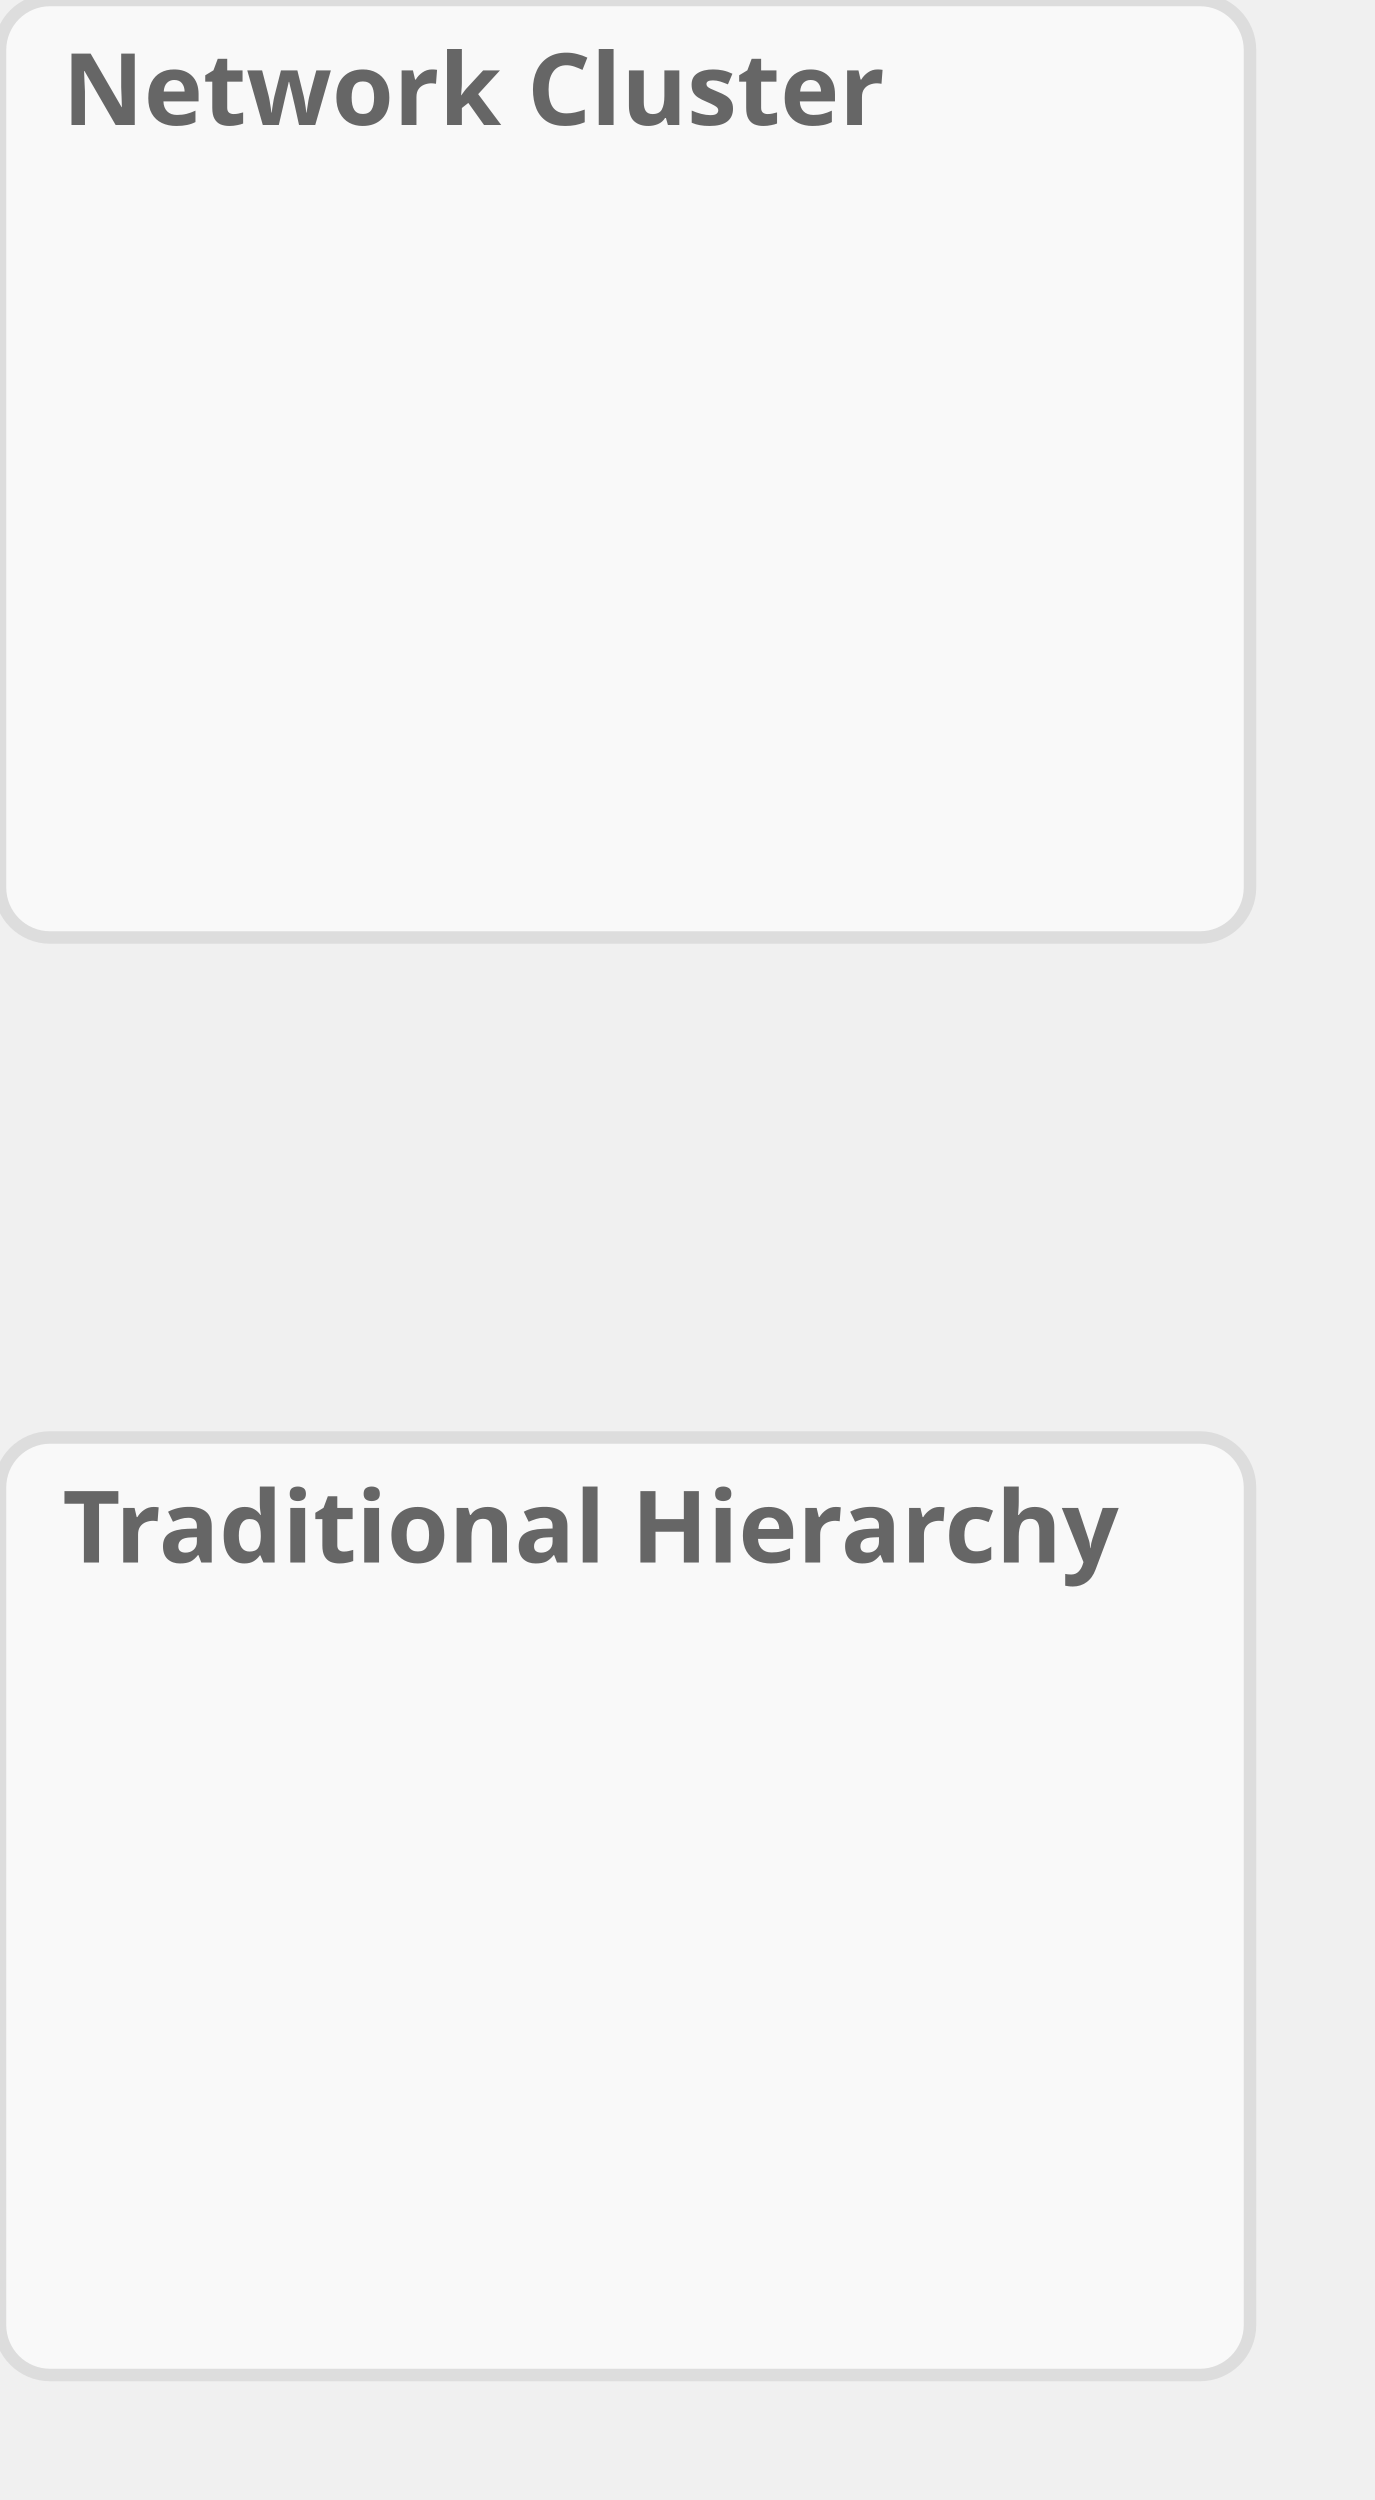
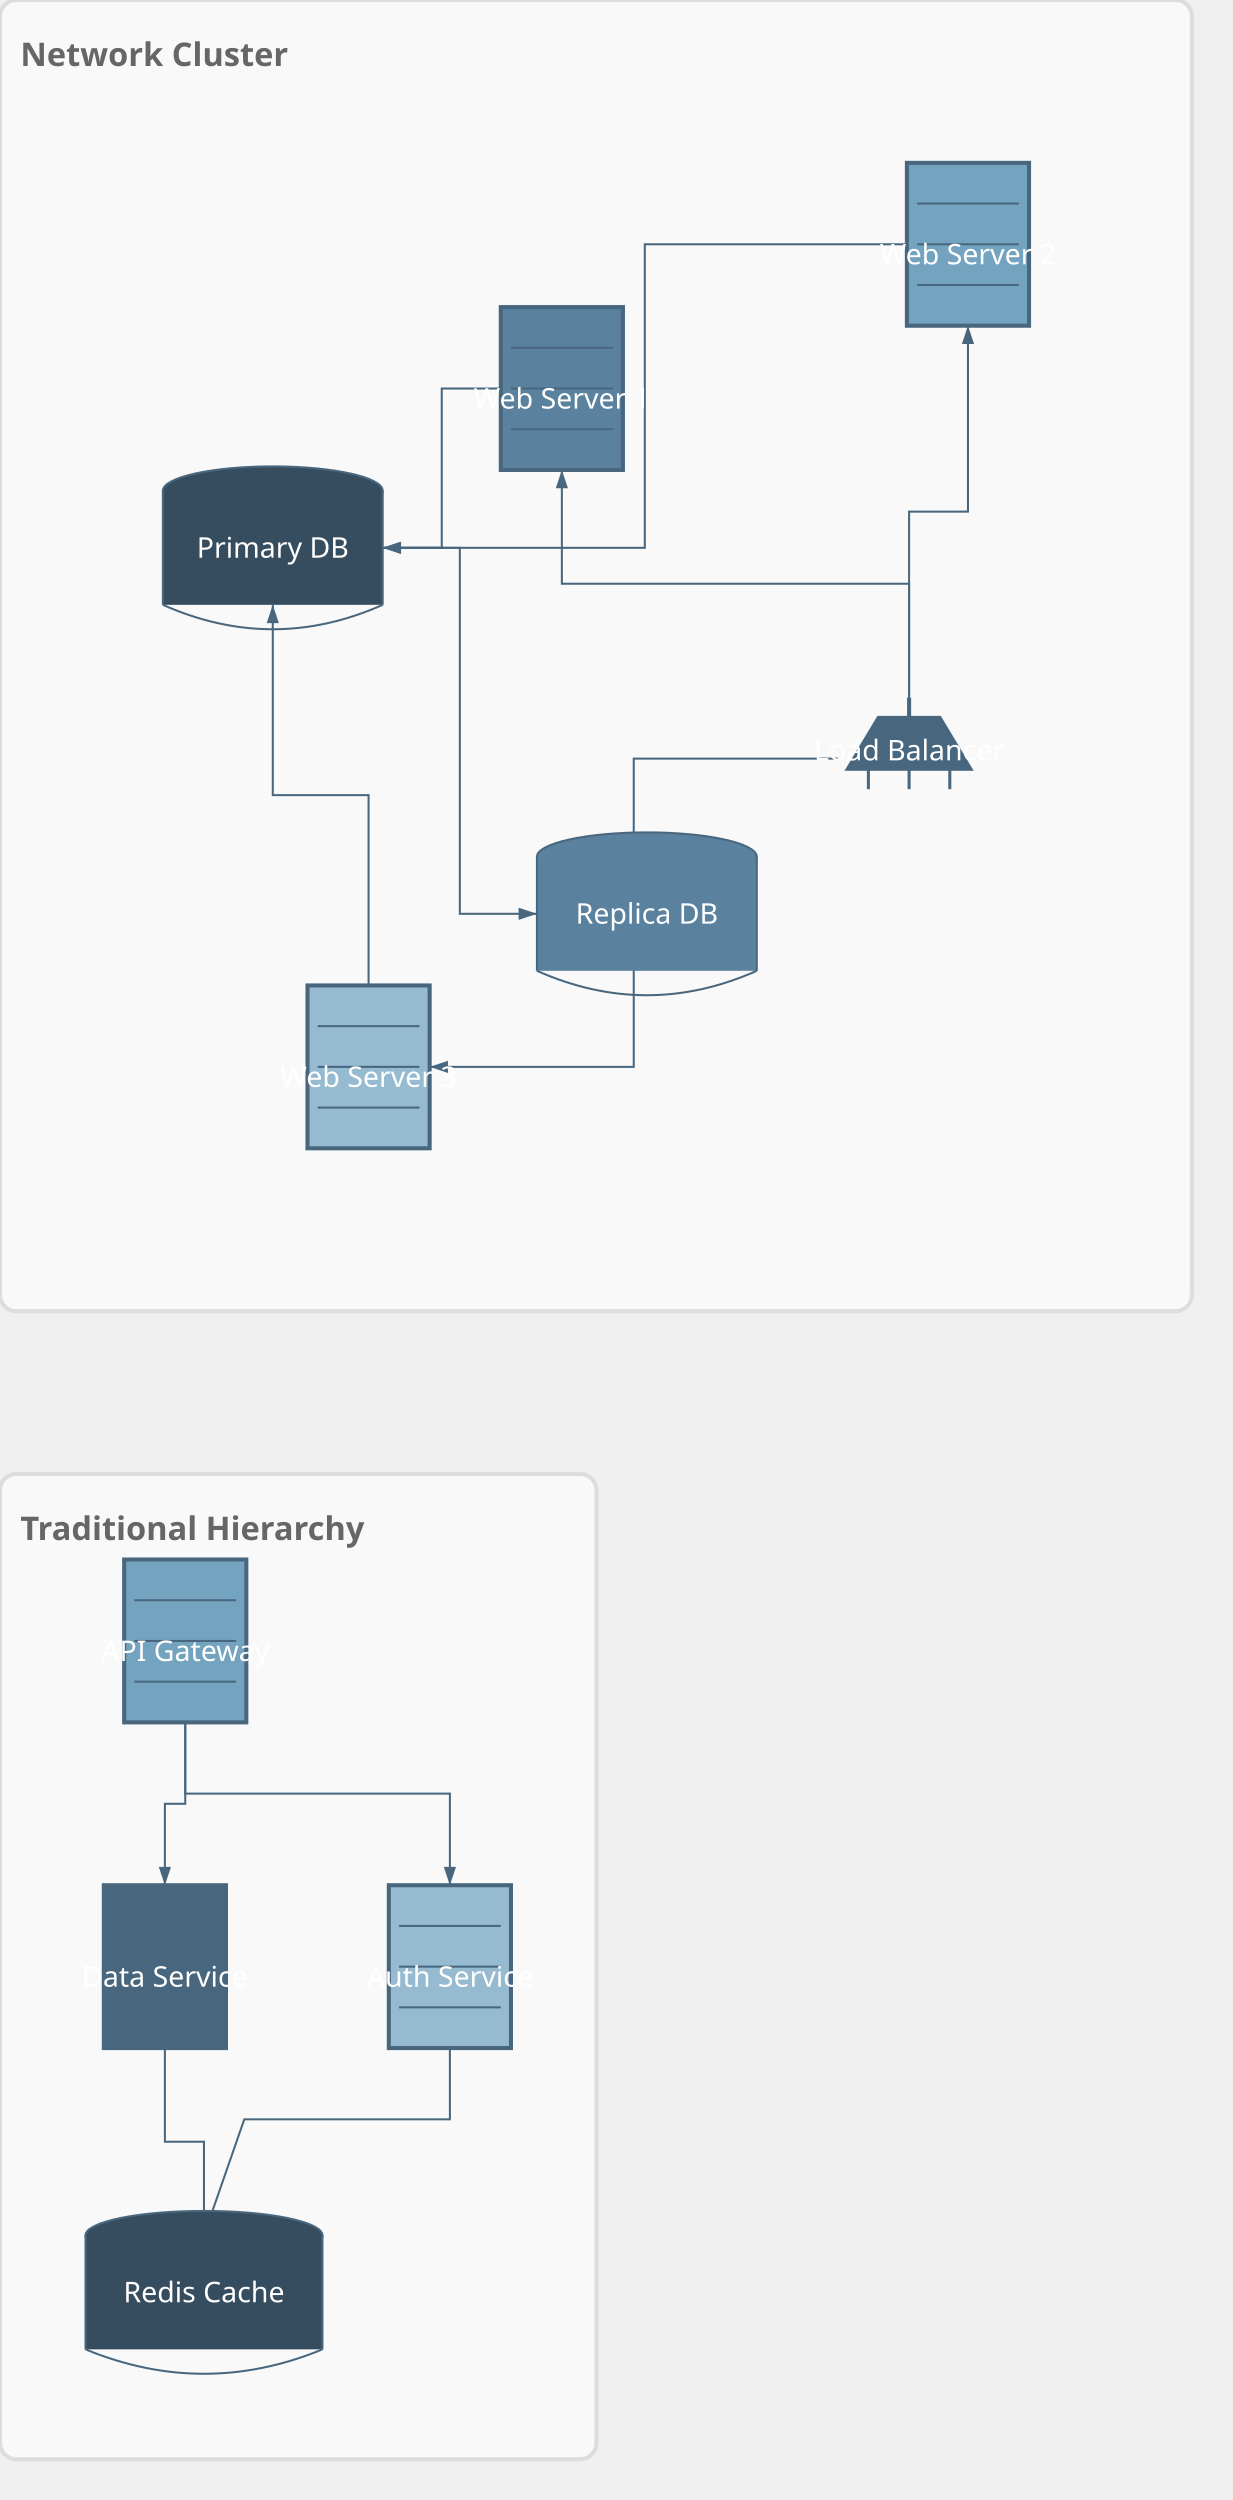
- <svg xmlns="http://www.w3.org/2000/svg" width="220" height="400" viewBox="0 0 220 400" role="img" aria-labelledby="diagram-title">
+ <svg xmlns="http://www.w3.org/2000/svg" width="605.499" height="1228.084" viewBox="0 0 605.499 1228.084" role="img" aria-labelledby="diagram-title" data-id="runiq-diagram">
  <defs>
    <style type="text/css">.runiq-node-text { font-family: sans-serif; font-size: 14px; }.runiq-edge-text { font-family: sans-serif; font-size: 12px; }.runiq-container-label { font-family: sans-serif; font-size: 16px; font-weight: bold; fill: #666; }</style>
    <pattern id="pedigree-half-fill" width="40" height="40" patternUnits="userSpaceOnUse">
      <rect x="0" y="0" width="20" height="40" fill="#000" />
      <rect x="20" y="0" width="20" height="40" fill="#fff" />
    </pattern>
  </defs>
-   <g data-runiq-container="network-cluster">
-     <rect x="0" y="0" width="200" height="150" fill="#f9f9f9" stroke="#ddd" stroke-width="2" rx="8" />
-     <text x="10" y="20" class="runiq-container-label">Network Cluster</text>
-   </g>
-   <g data-runiq-container="traditional-hierarchy">
-     <rect x="0" y="230" width="200" height="150" fill="#f9f9f9" stroke="#ddd" stroke-width="2" rx="8" />
-     <text x="10" y="250" class="runiq-container-label">Traditional Hierarchy</text>
+   <g data-runiq-container="network-cluster" data-container-id="network-cluster">
+     <rect x="0" y="0" width="585.499" height="644.084" fill="#f9f9f9" stroke="#ddd" stroke-width="2" rx="8" />
+     <text x="10" y="20" text-anchor="start" dominant-baseline="hanging" class="runiq-container-label">Network Cluster</text>
+   </g>
+   <g data-runiq-container="traditional-hierarchy" data-container-id="traditional-hierarchy">
+     <rect x="0" y="724.084" width="293" height="484" fill="#f9f9f9" stroke="#ddd" stroke-width="2" rx="8" />
+     <text x="10" y="744.084" text-anchor="start" dominant-baseline="hanging" class="runiq-container-label">Traditional Hierarchy</text>
+   </g>
+   <g data-runiq-edge="lb-server1-0" data-edge-id="lb-server1-0" data-edge-from="lb" data-edge-to="server1">
+     <defs>
+       <marker id="arrow-standard-lb-server1" markerWidth="10" markerHeight="10" refX="9" refY="3" orient="auto" markerUnits="strokeWidth">
+         <polygon points="0,0 0,6 9,3" fill="#48677e" />
+       </marker>
+     </defs>
+     <path d="M 446.578 342.655 L 446.578 286.755 L 276.005 286.755 L 276.005 230.856" fill="none" stroke="transparent" stroke-width="20" pointer-events="stroke" class="edge-hit-area" />
+     <path d="M 446.578 342.655 L 446.578 286.755 L 276.005 286.755 L 276.005 230.856" fill="none" stroke="#48677e" stroke-width="1" marker-end="url(#arrow-standard-lb-server1)" pointer-events="none" />
+   </g>
+   <g data-runiq-edge="lb-server2-1" data-edge-id="lb-server2-1" data-edge-from="lb" data-edge-to="server2">
+     <defs>
+       <marker id="arrow-standard-lb-server2" markerWidth="10" markerHeight="10" refX="9" refY="3" orient="auto" markerUnits="strokeWidth">
+         <polygon points="0,0 0,6 9,3" fill="#48677e" />
+       </marker>
+     </defs>
+     <path d="M 446.578 342.655 L 446.578 251.327 L 475.499 251.327 L 475.499 160" fill="none" stroke="transparent" stroke-width="20" pointer-events="stroke" class="edge-hit-area" />
+     <path d="M 446.578 342.655 L 446.578 251.327 L 475.499 251.327 L 475.499 160" fill="none" stroke="#48677e" stroke-width="1" marker-end="url(#arrow-standard-lb-server2)" pointer-events="none" />
+   </g>
+   <g data-runiq-edge="lb-server3-2" data-edge-id="lb-server3-2" data-edge-from="lb" data-edge-to="server3">
+     <defs>
+       <marker id="arrow-standard-lb-server3" markerWidth="10" markerHeight="10" refX="9" refY="3" orient="auto" markerUnits="strokeWidth">
+         <polygon points="0,0 0,6 9,3" fill="#48677e" />
+       </marker>
+     </defs>
+     <path d="M 411.578 372.655 L 311.316 372.655 L 311.316 524.084 L 211.054 524.084" fill="none" stroke="transparent" stroke-width="20" pointer-events="stroke" class="edge-hit-area" />
+     <path d="M 411.578 372.655 L 311.316 372.655 L 311.316 524.084 L 211.054 524.084" fill="none" stroke="#48677e" stroke-width="1" marker-end="url(#arrow-standard-lb-server3)" pointer-events="none" />
+   </g>
+   <g data-runiq-edge="server1-db1-3" data-edge-id="server1-db1-3" data-edge-from="server1" data-edge-to="db1">
+     <defs>
+       <marker id="arrow-standard-server1-db1" markerWidth="10" markerHeight="10" refX="9" refY="3" orient="auto" markerUnits="strokeWidth">
+         <polygon points="0,0 0,6 9,3" fill="#48677e" />
+       </marker>
+     </defs>
+     <path d="M 246.005 190.856 L 217.003 190.856 L 217.003 269.11 L 188 269.11" fill="none" stroke="transparent" stroke-width="20" pointer-events="stroke" class="edge-hit-area" />
+     <path d="M 246.005 190.856 L 217.003 190.856 L 217.003 269.11 L 188 269.11" fill="none" stroke="#48677e" stroke-width="1" marker-end="url(#arrow-standard-server1-db1)" pointer-events="none" />
+   </g>
+   <g data-runiq-edge="server2-db1-4" data-edge-id="server2-db1-4" data-edge-from="server2" data-edge-to="db1">
+     <defs>
+       <marker id="arrow-standard-server2-db1" markerWidth="10" markerHeight="10" refX="9" refY="3" orient="auto" markerUnits="strokeWidth">
+         <polygon points="0,0 0,6 9,3" fill="#48677e" />
+       </marker>
+     </defs>
+     <path d="M 445.499 120 L 316.75 120 L 316.75 269.11 L 188 269.11" fill="none" stroke="transparent" stroke-width="20" pointer-events="stroke" class="edge-hit-area" />
+     <path d="M 445.499 120 L 316.75 120 L 316.75 269.11 L 188 269.11" fill="none" stroke="#48677e" stroke-width="1" marker-end="url(#arrow-standard-server2-db1)" pointer-events="none" />
+   </g>
+   <g data-runiq-edge="server3-db1-5" data-edge-id="server3-db1-5" data-edge-from="server3" data-edge-to="db1">
+     <defs>
+       <marker id="arrow-standard-server3-db1" markerWidth="10" markerHeight="10" refX="9" refY="3" orient="auto" markerUnits="strokeWidth">
+         <polygon points="0,0 0,6 9,3" fill="#48677e" />
+       </marker>
+     </defs>
+     <path d="M 181.054 484.084 L 181.054 390.597 L 134 390.597 L 134 297.11" fill="none" stroke="transparent" stroke-width="20" pointer-events="stroke" class="edge-hit-area" />
+     <path d="M 181.054 484.084 L 181.054 390.597 L 134 390.597 L 134 297.11" fill="none" stroke="#48677e" stroke-width="1" marker-end="url(#arrow-standard-server3-db1)" pointer-events="none" />
+   </g>
+   <g data-runiq-edge="db1-db2-6" data-edge-id="db1-db2-6" data-edge-from="db1" data-edge-to="db2">
+     <defs>
+       <marker id="arrow-standard-db1-db2" markerWidth="10" markerHeight="10" refX="9" refY="3" orient="auto" markerUnits="strokeWidth">
+         <polygon points="0,0 0,6 9,3" fill="#48677e" />
+       </marker>
+     </defs>
+     <path d="M 188 269.11 L 225.878 269.11 L 225.878 448.892 L 263.755 448.892" fill="none" stroke="transparent" stroke-width="20" pointer-events="stroke" class="edge-hit-area" />
+     <path d="M 188 269.11 L 225.878 269.11 L 225.878 448.892 L 263.755 448.892" fill="none" stroke="#48677e" stroke-width="1" marker-end="url(#arrow-standard-db1-db2)" pointer-events="none" />
+   </g>
+   <g data-runiq-edge="api-service1-7" data-edge-id="api-service1-7" data-edge-from="api" data-edge-to="service1">
+     <defs>
+       <marker id="arrow-standard-api-service1" markerWidth="10" markerHeight="10" refX="9" refY="3" orient="auto" markerUnits="strokeWidth">
+         <polygon points="0,0 0,6 9,3" fill="#48677e" />
+       </marker>
+     </defs>
+     <path d="M 91 846.084 L 91 881.084 L 221 881.084 L 221 926.084" fill="none" stroke="transparent" stroke-width="20" pointer-events="stroke" class="edge-hit-area" />
+     <path d="M 91 846.084 L 91 881.084 L 221 881.084 L 221 926.084" fill="none" stroke="#48677e" stroke-width="1" marker-end="url(#arrow-standard-api-service1)" pointer-events="none" />
+   </g>
+   <g data-runiq-edge="api-service2-8" data-edge-id="api-service2-8" data-edge-from="api" data-edge-to="service2">
+     <defs>
+       <marker id="arrow-standard-api-service2" markerWidth="10" markerHeight="10" refX="9" refY="3" orient="auto" markerUnits="strokeWidth">
+         <polygon points="0,0 0,6 9,3" fill="#48677e" />
+       </marker>
+     </defs>
+     <path d="M 91 846.084 L 91 886.084 L 81 886.084 L 81 926.084" fill="none" stroke="transparent" stroke-width="20" pointer-events="stroke" class="edge-hit-area" />
+     <path d="M 91 846.084 L 91 886.084 L 81 886.084 L 81 926.084" fill="none" stroke="#48677e" stroke-width="1" marker-end="url(#arrow-standard-api-service2)" pointer-events="none" />
+   </g>
+   <g data-runiq-edge="service1-cache-9" data-edge-id="service1-cache-9" data-edge-from="service1" data-edge-to="cache">
+     <defs>
+       <marker id="arrow-standard-service1-cache" markerWidth="10" markerHeight="10" refX="9" refY="3" orient="auto" markerUnits="strokeWidth">
+         <polygon points="0,0 0,6 9,3" fill="#48677e" />
+       </marker>
+     </defs>
+     <path d="M 221 1006.084 L 221 1041.084 L 120 1041.084 L 100.2 1098.084" fill="none" stroke="transparent" stroke-width="20" pointer-events="stroke" class="edge-hit-area" />
+     <path d="M 221 1006.084 L 221 1041.084 L 120 1041.084 L 100.2 1098.084" fill="none" stroke="#48677e" stroke-width="1" marker-end="url(#arrow-standard-service1-cache)" pointer-events="none" />
+   </g>
+   <g data-runiq-edge="service2-cache-10" data-edge-id="service2-cache-10" data-edge-from="service2" data-edge-to="cache">
+     <defs>
+       <marker id="arrow-standard-service2-cache" markerWidth="10" markerHeight="10" refX="9" refY="3" orient="auto" markerUnits="strokeWidth">
+         <polygon points="0,0 0,6 9,3" fill="#48677e" />
+       </marker>
+     </defs>
+     <path d="M 81 1006.084 L 81 1052.084 L 100.2 1052.084 L 100.2 1098.084" fill="none" stroke="transparent" stroke-width="20" pointer-events="stroke" class="edge-hit-area" />
+     <path d="M 81 1006.084 L 81 1052.084 L 100.2 1052.084 L 100.2 1098.084" fill="none" stroke="#48677e" stroke-width="1" marker-end="url(#arrow-standard-service2-cache)" pointer-events="none" />
+   </g>
+   <g data-runiq-node="server1" data-node-id="server1" data-node-shape="server">
+     <g>
+       <rect x="246.005" y="150.856" width="60" height="80" fill="#5a819e" stroke="#48677e" stroke-width="2" />
+       <line x1="251.005" y1="170.856" x2="301.005" y2="170.856" stroke="#48677e" stroke-width="1" />
+       <line x1="251.005" y1="190.856" x2="301.005" y2="190.856" stroke="#48677e" stroke-width="1" />
+       <line x1="251.005" y1="210.856" x2="301.005" y2="210.856" stroke="#48677e" stroke-width="1" />
+       <text x="276.005" y="195.856" text-anchor="middle" dominant-baseline="middle" font-family="sans-serif" font-size="14" fill="#FFFFFF">
+       Web Server 1
+     </text>
+     </g>
+   </g>
+   <g data-runiq-node="server2" data-node-id="server2" data-node-shape="server">
+     <g>
+       <rect x="445.499" y="80" width="60" height="80" fill="#73a3bf" stroke="#48677e" stroke-width="2" />
+       <line x1="450.499" y1="100" x2="500.499" y2="100" stroke="#48677e" stroke-width="1" />
+       <line x1="450.499" y1="120" x2="500.499" y2="120" stroke="#48677e" stroke-width="1" />
+       <line x1="450.499" y1="140" x2="500.499" y2="140" stroke="#48677e" stroke-width="1" />
+       <text x="475.499" y="125" text-anchor="middle" dominant-baseline="middle" font-family="sans-serif" font-size="14" fill="#FFFFFF">
+       Web Server 2
+     </text>
+     </g>
+   </g>
+   <g data-runiq-node="server3" data-node-id="server3" data-node-shape="server">
+     <g>
+       <rect x="151.054" y="484.084" width="60" height="80" fill="#96bacf" stroke="#48677e" stroke-width="2" />
+       <line x1="156.054" y1="504.084" x2="206.054" y2="504.084" stroke="#48677e" stroke-width="1" />
+       <line x1="156.054" y1="524.084" x2="206.054" y2="524.084" stroke="#48677e" stroke-width="1" />
+       <line x1="156.054" y1="544.084" x2="206.054" y2="544.084" stroke="#48677e" stroke-width="1" />
+       <text x="181.054" y="529.084" text-anchor="middle" dominant-baseline="middle" font-family="sans-serif" font-size="14" fill="#FFFFFF">
+       Web Server 3
+     </text>
+     </g>
+   </g>
+   <g data-runiq-node="lb" data-node-id="lb" data-node-shape="loadBalancer">
+     <g>
+       <polygon points="431.578,352.655 461.578,352.655 476.578,377.655 416.578,377.655" fill="#48677e" stroke="#48677e" stroke-width="2" />
+       <line x1="446.578" y1="342.655" x2="446.578" y2="352.655" stroke="#48677e" stroke-width="2" />
+       <line x1="426.578" y1="377.655" x2="426.578" y2="387.655" stroke="#48677e" stroke-width="1.5" />
+       <line x1="446.578" y1="377.655" x2="446.578" y2="387.655" stroke="#48677e" stroke-width="1.5" />
+       <line x1="466.578" y1="377.655" x2="466.578" y2="387.655" stroke="#48677e" stroke-width="1.5" />
+       <text x="446.578" y="368.655" text-anchor="middle" dominant-baseline="middle" font-family="sans-serif" font-size="14" fill="#FFFFFF">
+       Load Balancer
+     </text>
+     </g>
+   </g>
+   <g data-runiq-node="db1" data-node-id="db1" data-node-shape="database">
+     <g>
+       <ellipse cx="134" cy="241.11" rx="54" ry="12" fill="#364d5f" stroke="#48677e" stroke-width="1" />
+       <rect x="80" y="241.11" width="108" height="56" fill="#364d5f" stroke="none" />
+       <line x1="80" y1="241.11" x2="80" y2="297.11" stroke="#48677e" stroke-width="1" />
+       <line x1="188" y1="241.11" x2="188" y2="297.11" stroke="#48677e" stroke-width="1" />
+       <path d="M 80,297.11 Q 134,321.11 188,297.11" fill="none" stroke="#48677e" stroke-width="1" />
+       <text x="134" y="269.11" text-anchor="middle" dominant-baseline="middle" font-family="sans-serif" font-size="14" fill="#FFFFFF">
+       Primary DB
+     </text>
+     </g>
+   </g>
+   <g data-runiq-node="db2" data-node-id="db2" data-node-shape="database">
+     <g>
+       <ellipse cx="317.755" cy="420.892" rx="54" ry="12" fill="#5a819e" stroke="#48677e" stroke-width="1" />
+       <rect x="263.755" y="420.892" width="108" height="56" fill="#5a819e" stroke="none" />
+       <line x1="263.755" y1="420.892" x2="263.755" y2="476.892" stroke="#48677e" stroke-width="1" />
+       <line x1="371.755" y1="420.892" x2="371.755" y2="476.892" stroke="#48677e" stroke-width="1" />
+       <path d="M 263.755,476.892 Q 317.755,500.892 371.755,476.892" fill="none" stroke="#48677e" stroke-width="1" />
+       <text x="317.755" y="448.892" text-anchor="middle" dominant-baseline="middle" font-family="sans-serif" font-size="14" fill="#FFFFFF">
+       Replica DB
+     </text>
+     </g>
+   </g>
+   <g data-runiq-node="api" data-node-id="api" data-node-shape="server">
+     <g>
+       <rect x="61" y="766.084" width="60" height="80" fill="#73a3bf" stroke="#48677e" stroke-width="2" />
+       <line x1="66" y1="786.084" x2="116" y2="786.084" stroke="#48677e" stroke-width="1" />
+       <line x1="66" y1="806.084" x2="116" y2="806.084" stroke="#48677e" stroke-width="1" />
+       <line x1="66" y1="826.084" x2="116" y2="826.084" stroke="#48677e" stroke-width="1" />
+       <text x="91" y="811.084" text-anchor="middle" dominant-baseline="middle" font-family="sans-serif" font-size="14" fill="#FFFFFF">
+       API Gateway
+     </text>
+     </g>
+   </g>
+   <g data-runiq-node="service1" data-node-id="service1" data-node-shape="service">
+     <g>
+       <rect x="191" y="926.084" width="60" height="80" fill="#96bacf" stroke="#48677e" stroke-width="2" />
+       <line x1="196" y1="946.084" x2="246" y2="946.084" stroke="#48677e" stroke-width="1" />
+       <line x1="196" y1="966.084" x2="246" y2="966.084" stroke="#48677e" stroke-width="1" />
+       <line x1="196" y1="986.084" x2="246" y2="986.084" stroke="#48677e" stroke-width="1" />
+       <text x="221" y="971.084" text-anchor="middle" dominant-baseline="middle" font-family="sans-serif" font-size="14" fill="#FFFFFF">
+       Auth Service
+     </text>
+     </g>
+   </g>
+   <g data-runiq-node="service2" data-node-id="service2" data-node-shape="service">
+     <g>
+       <rect x="51" y="926.084" width="60" height="80" fill="#48677e" stroke="#48677e" stroke-width="2" />
+       <line x1="56" y1="946.084" x2="106" y2="946.084" stroke="#48677e" stroke-width="1" />
+       <line x1="56" y1="966.084" x2="106" y2="966.084" stroke="#48677e" stroke-width="1" />
+       <line x1="56" y1="986.084" x2="106" y2="986.084" stroke="#48677e" stroke-width="1" />
+       <text x="81" y="971.084" text-anchor="middle" dominant-baseline="middle" font-family="sans-serif" font-size="14" fill="#FFFFFF">
+       Data Service
+     </text>
+     </g>
+   </g>
+   <g data-runiq-node="cache" data-node-id="cache" data-node-shape="cylinder">
+     <g>
+       <ellipse cx="100.2" cy="1098.084" rx="58.2" ry="12" fill="#364d5f" stroke="#48677e" stroke-width="1" />
+       <rect x="42" y="1098.084" width="116.4" height="56" fill="#364d5f" stroke="none" />
+       <line x1="42" y1="1098.084" x2="42" y2="1154.084" stroke="#48677e" stroke-width="1" />
+       <line x1="158.4" y1="1098.084" x2="158.4" y2="1154.084" stroke="#48677e" stroke-width="1" />
+       <path d="M 42,1154.084 Q 100.2,1178.084 158.4,1154.084" fill="none" stroke="#48677e" stroke-width="1" />
+       <text x="100.2" y="1126.084" text-anchor="middle" dominant-baseline="middle" font-family="sans-serif" font-size="14" fill="#FFFFFF">
+       Redis Cache
+     </text>
+     </g>
  </g>
</svg>
